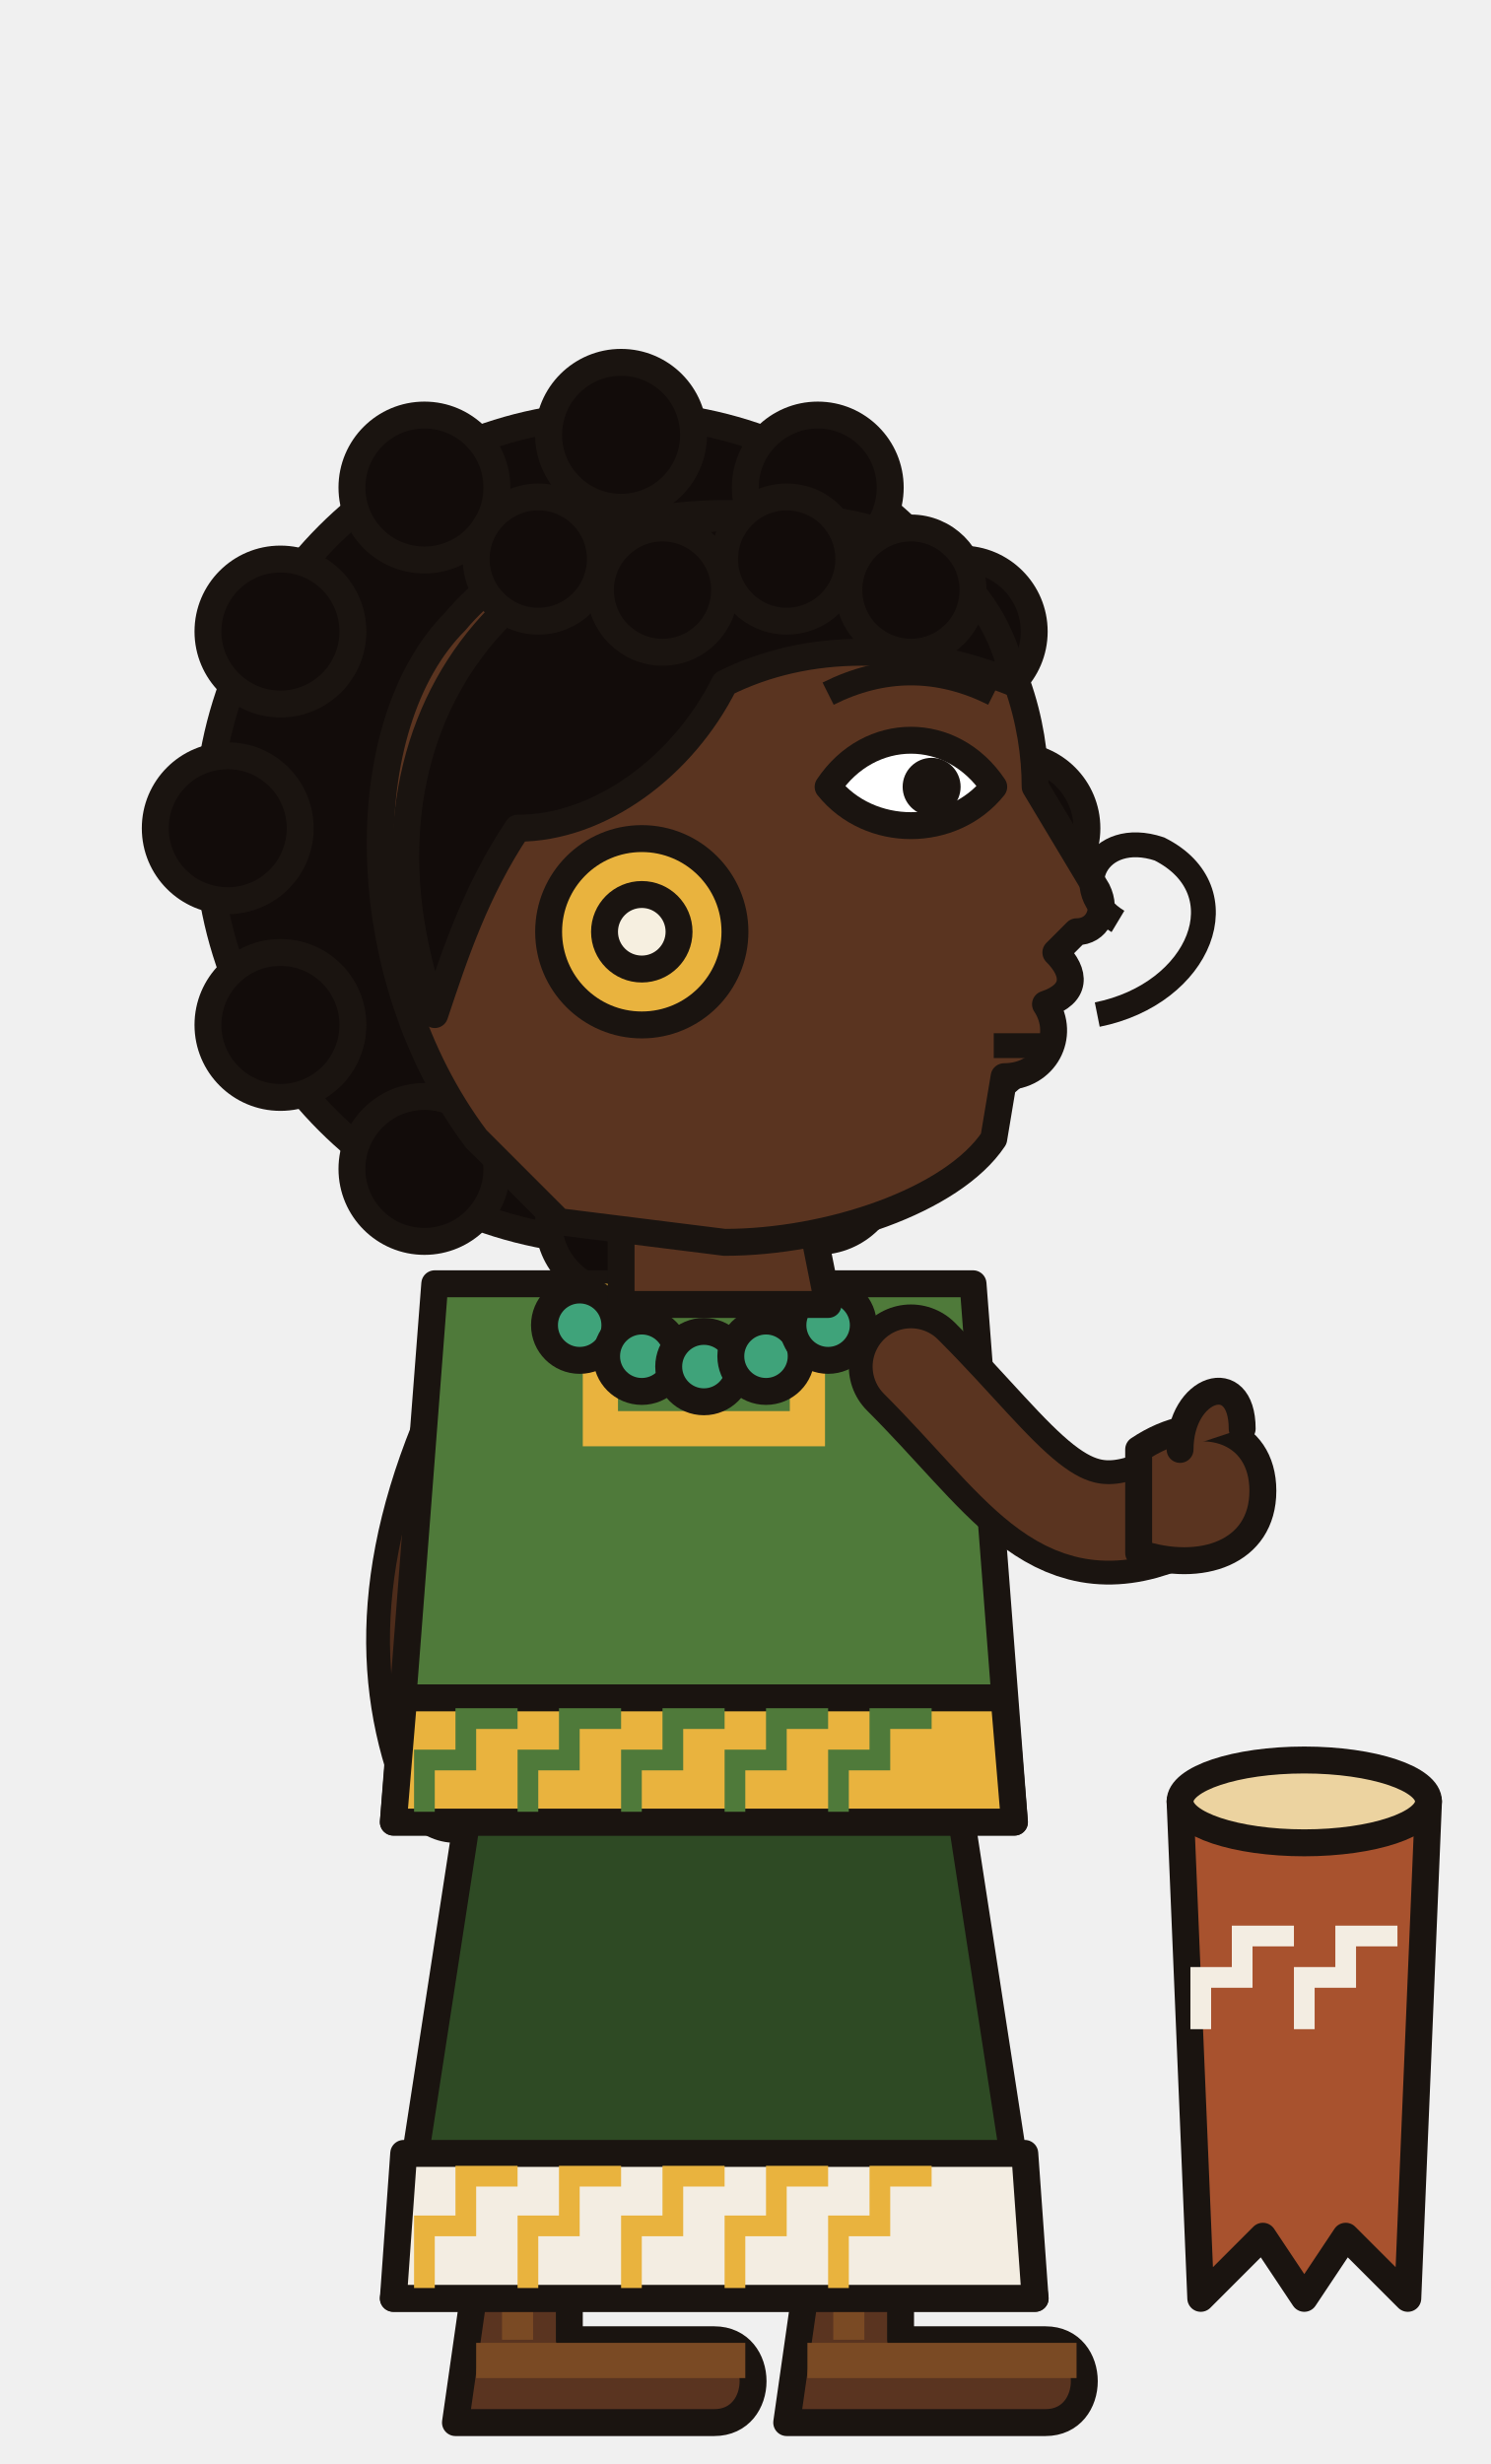
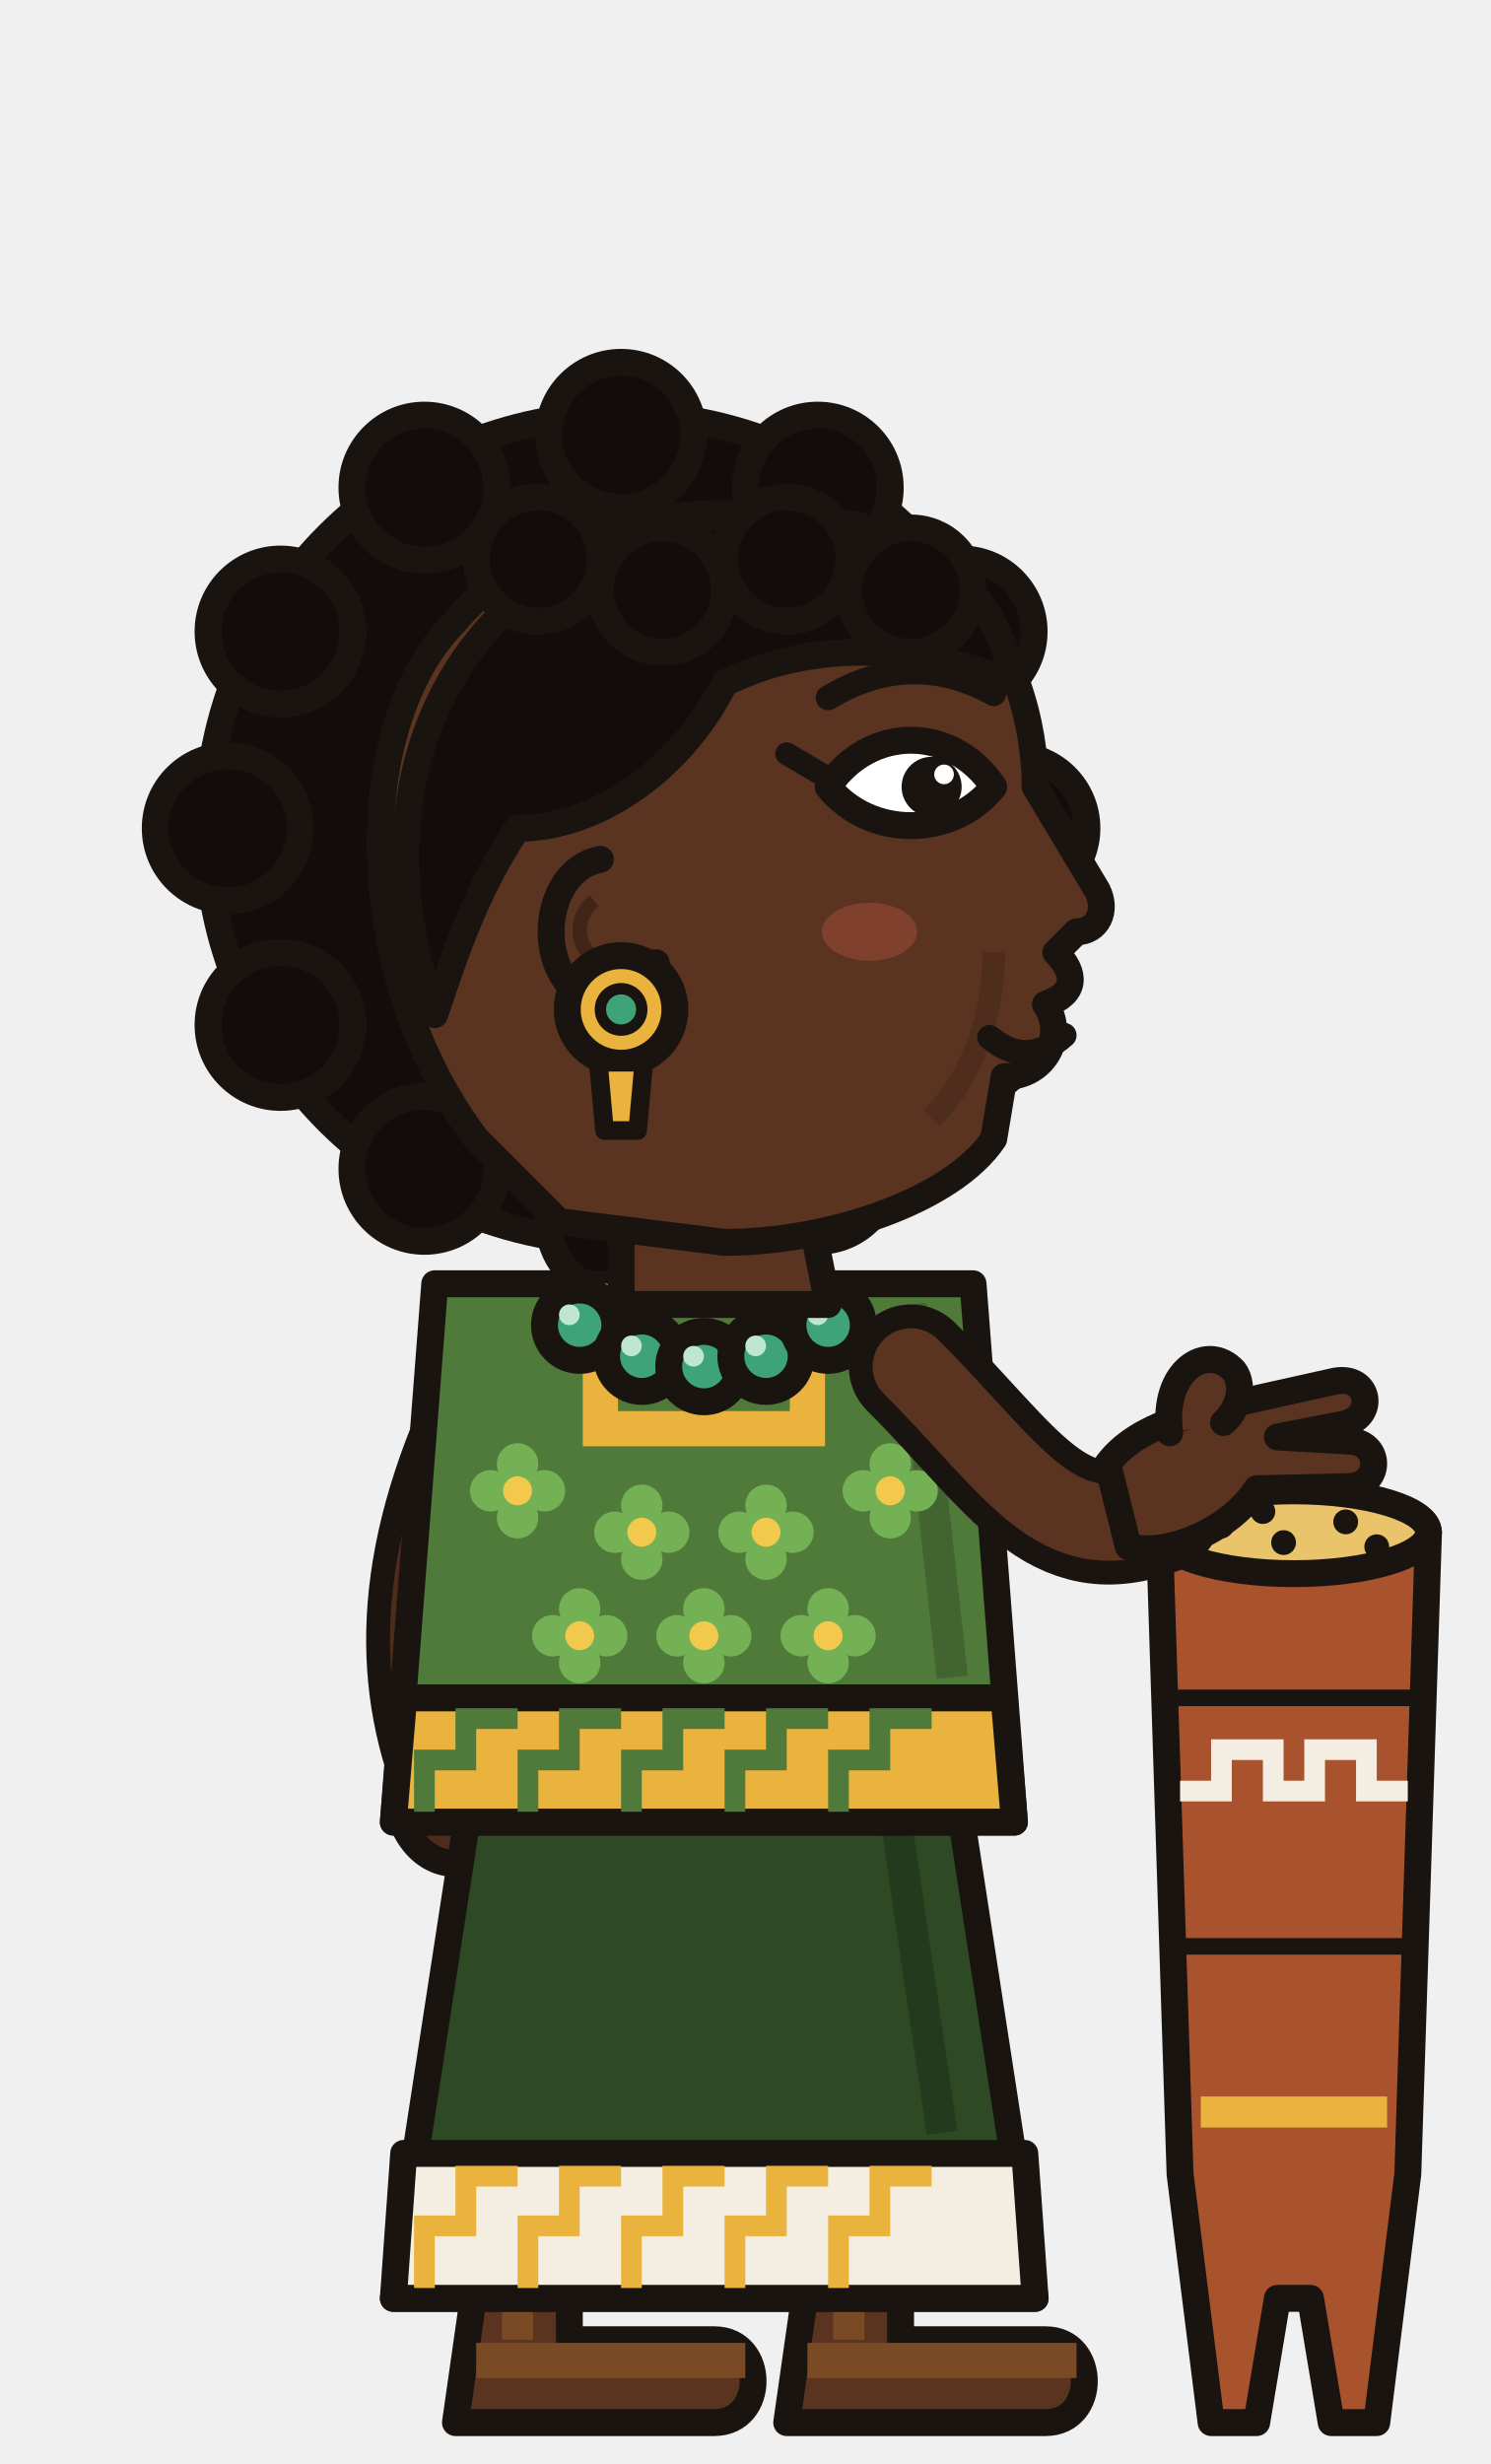
<svg xmlns="http://www.w3.org/2000/svg" class="fig fig--borgia" viewBox="-4 -38 144 238" role="img" aria-label="Naara">
  <circle cx="56" cy="42" r="40" fill="#120c0a" stroke="#1a1410" stroke-width="2.6" stroke-linejoin="round" stroke-linecap="round" />
-   <circle cx="94" cy="42" r="7" fill="#120c0a" stroke="#1a1410" stroke-width="2.6" stroke-linejoin="round" stroke-linecap="round" />
-   <circle cx="88.909" cy="61" r="7" fill="#120c0a" stroke="#1a1410" stroke-width="2.6" stroke-linejoin="round" stroke-linecap="round" />
-   <circle cx="75" cy="74.909" r="7" fill="#120c0a" stroke="#1a1410" stroke-width="2.6" stroke-linejoin="round" stroke-linecap="round" />
-   <circle cx="56" cy="80" r="7" fill="#120c0a" stroke="#1a1410" stroke-width="2.6" stroke-linejoin="round" stroke-linecap="round" />
-   <circle cx="37" cy="74.909" r="7" fill="#120c0a" stroke="#1a1410" stroke-width="2.6" stroke-linejoin="round" stroke-linecap="round" />
-   <circle cx="23.091" cy="61" r="7" fill="#120c0a" stroke="#1a1410" stroke-width="2.6" stroke-linejoin="round" stroke-linecap="round" />
-   <circle cx="18" cy="42" r="7" fill="#120c0a" stroke="#1a1410" stroke-width="2.6" stroke-linejoin="round" stroke-linecap="round" />
-   <circle cx="23.091" cy="23" r="7" fill="#120c0a" stroke="#1a1410" stroke-width="2.6" stroke-linejoin="round" stroke-linecap="round" />
-   <circle cx="37" cy="9.091" r="7" fill="#120c0a" stroke="#1a1410" stroke-width="2.6" stroke-linejoin="round" stroke-linecap="round" />
-   <circle cx="56" cy="4" r="7" fill="#120c0a" stroke="#1a1410" stroke-width="2.6" stroke-linejoin="round" stroke-linecap="round" />
-   <circle cx="75" cy="9.091" r="7" fill="#120c0a" stroke="#1a1410" stroke-width="2.6" stroke-linejoin="round" stroke-linecap="round" />
-   <circle cx="88.909" cy="23" r="7" fill="#120c0a" stroke="#1a1410" stroke-width="2.6" stroke-linejoin="round" stroke-linecap="round" />
+   <circle cx="94.0" cy="42.0" r="7" fill="#120c0a" stroke="#1a1410" stroke-width="2.6" stroke-linejoin="round" stroke-linecap="round" />
+   <circle cx="88.9" cy="61.0" r="7" fill="#120c0a" stroke="#1a1410" stroke-width="2.6" stroke-linejoin="round" stroke-linecap="round" />
+   <circle cx="75.0" cy="74.9" r="7" fill="#120c0a" stroke="#1a1410" stroke-width="2.6" stroke-linejoin="round" stroke-linecap="round" />
+   <circle cx="56.0" cy="80.0" r="7" fill="#120c0a" stroke="#1a1410" stroke-width="2.6" stroke-linejoin="round" stroke-linecap="round" />
+   <circle cx="37.0" cy="74.9" r="7" fill="#120c0a" stroke="#1a1410" stroke-width="2.6" stroke-linejoin="round" stroke-linecap="round" />
+   <circle cx="23.1" cy="61.0" r="7" fill="#120c0a" stroke="#1a1410" stroke-width="2.6" stroke-linejoin="round" stroke-linecap="round" />
+   <circle cx="18.0" cy="42.0" r="7" fill="#120c0a" stroke="#1a1410" stroke-width="2.6" stroke-linejoin="round" stroke-linecap="round" />
+   <circle cx="23.1" cy="23.0" r="7" fill="#120c0a" stroke="#1a1410" stroke-width="2.6" stroke-linejoin="round" stroke-linecap="round" />
+   <circle cx="37.0" cy="9.1" r="7" fill="#120c0a" stroke="#1a1410" stroke-width="2.6" stroke-linejoin="round" stroke-linecap="round" />
+   <circle cx="56.0" cy="4.0" r="7" fill="#120c0a" stroke="#1a1410" stroke-width="2.6" stroke-linejoin="round" stroke-linecap="round" />
+   <circle cx="75.0" cy="9.1" r="7" fill="#120c0a" stroke="#1a1410" stroke-width="2.6" stroke-linejoin="round" stroke-linecap="round" />
+   <circle cx="88.9" cy="23.0" r="7" fill="#120c0a" stroke="#1a1410" stroke-width="2.6" stroke-linejoin="round" stroke-linecap="round" />
  <path d="M44 96 C 36 112 36 124 40 134" fill="none" stroke="#1a1410" stroke-width="12" stroke-linecap="round" />
  <path d="M44 96 C 36 112 36 124 40 134" fill="none" stroke="#4d2c1b" stroke-width="7.4" stroke-linecap="round" />
+   <path d="M34.5 133 C 36 128.5 44 128.5 45.6 133 C 46.6 138 43.6 142 40 142 C 36.4 142 33.6 138 34.5 133Z" fill="#4d2c1b" stroke="#1a1410" stroke-width="2.6" stroke-linejoin="round" stroke-linecap="round" />
  <path d="M42 182 h9 v6 h14 c 5 0 5 8 0 8 h-25Z" fill="#5a3420" stroke="#1a1410" stroke-width="2.6" stroke-linejoin="round" stroke-linecap="round" />
  <path d="M42 190 H68" stroke="#7a4a24" stroke-width="3.4" />
  <path d="M46 182 v6" stroke="#7a4a24" stroke-width="3" />
  <path d="M74 182 h9 v6 h14 c 5 0 5 8 0 8 h-25Z" fill="#5a3420" stroke="#1a1410" stroke-width="2.6" stroke-linejoin="round" stroke-linecap="round" />
  <path d="M74 190 H100" stroke="#7a4a24" stroke-width="3.4" />
  <path d="M78 182 v6" stroke="#7a4a24" stroke-width="3" />
  <path d="M42 132 H88 L96 184 H34Z" fill="#2e4a24" stroke="#1a1410" stroke-width="2.6" stroke-linejoin="round" stroke-linecap="round" />
+   <path d="M82 134 L87 168" stroke="#243a1c" stroke-width="3" />
  <path d="M35 170 H95 L96 184 H34Z" fill="#f3ede2" stroke="#1a1410" stroke-width="2.6" stroke-linejoin="round" stroke-linecap="round" />
  <path d="M37 183 v-6 h4 v-4.8 h5M47 183 v-6 h4 v-4.8 h5M57 183 v-6 h4 v-4.8 h5M67 183 v-6 h4 v-4.8 h5M77 183 v-6 h4 v-4.8 h5" fill="none" stroke="#e9b33e" stroke-width="2" />
  <path d="M38 86 H90 L94 138 H34Z" fill="#4f7a3a" stroke="#1a1410" stroke-width="2.6" stroke-linejoin="round" stroke-linecap="round" />
+   <path d="M84 88 L88 124" stroke="#416430" stroke-width="3" />
  <path d="M54 86 V100 H74 V86" fill="none" stroke="#e9b33e" stroke-width="3.4" />
  <path d="M35 126 H93 L94 138 H34Z" fill="#e9b33e" stroke="#1a1410" stroke-width="2.6" stroke-linejoin="round" stroke-linecap="round" />
  <path d="M37 137 v-5 h4 v-4 h5M47 137 v-5 h4 v-4 h5M57 137 v-5 h4 v-4 h5M67 137 v-5 h4 v-4 h5M77 137 v-5 h4 v-4 h5" fill="none" stroke="#4f7a3a" stroke-width="2" />
+   <g transform="translate(46 106)">
+     <circle cx="0" cy="-2.6" r="2" transform="rotate(0)" fill="#73b154" />
+     <circle cx="0" cy="-2.6" r="2" transform="rotate(90)" fill="#73b154" />
+     <circle cx="0" cy="-2.6" r="2" transform="rotate(180)" fill="#73b154" />
+     <circle cx="0" cy="-2.6" r="2" transform="rotate(270)" fill="#73b154" />
+     <circle r="1.4" fill="#f2c94c" />
+   </g>
+   <g transform="translate(58 110)">
+     <circle cx="0" cy="-2.6" r="2" transform="rotate(0)" fill="#73b154" />
+     <circle cx="0" cy="-2.6" r="2" transform="rotate(90)" fill="#73b154" />
+     <circle cx="0" cy="-2.6" r="2" transform="rotate(180)" fill="#73b154" />
+     <circle cx="0" cy="-2.6" r="2" transform="rotate(270)" fill="#73b154" />
+     <circle r="1.4" fill="#f2c94c" />
+   </g>
+   <g transform="translate(70 110)">
+     <circle cx="0" cy="-2.6" r="2" transform="rotate(0)" fill="#73b154" />
+     <circle cx="0" cy="-2.6" r="2" transform="rotate(90)" fill="#73b154" />
+     <circle cx="0" cy="-2.6" r="2" transform="rotate(180)" fill="#73b154" />
+     <circle cx="0" cy="-2.6" r="2" transform="rotate(270)" fill="#73b154" />
+     <circle r="1.4" fill="#f2c94c" />
+   </g>
+   <g transform="translate(82 106)">
+     <circle cx="0" cy="-2.6" r="2" transform="rotate(0)" fill="#73b154" />
+     <circle cx="0" cy="-2.6" r="2" transform="rotate(90)" fill="#73b154" />
+     <circle cx="0" cy="-2.6" r="2" transform="rotate(180)" fill="#73b154" />
+     <circle cx="0" cy="-2.6" r="2" transform="rotate(270)" fill="#73b154" />
+     <circle r="1.4" fill="#f2c94c" />
+   </g>
+   <g transform="translate(52 120)">
+     <circle cx="0" cy="-2.6" r="2" transform="rotate(0)" fill="#73b154" />
+     <circle cx="0" cy="-2.6" r="2" transform="rotate(90)" fill="#73b154" />
+     <circle cx="0" cy="-2.6" r="2" transform="rotate(180)" fill="#73b154" />
+     <circle cx="0" cy="-2.6" r="2" transform="rotate(270)" fill="#73b154" />
+     <circle r="1.4" fill="#f2c94c" />
+   </g>
+   <g transform="translate(64 120)">
+     <circle cx="0" cy="-2.6" r="2" transform="rotate(0)" fill="#73b154" />
+     <circle cx="0" cy="-2.6" r="2" transform="rotate(90)" fill="#73b154" />
+     <circle cx="0" cy="-2.6" r="2" transform="rotate(180)" fill="#73b154" />
+     <circle cx="0" cy="-2.6" r="2" transform="rotate(270)" fill="#73b154" />
+     <circle r="1.4" fill="#f2c94c" />
+   </g>
+   <g transform="translate(76 120)">
+     <circle cx="0" cy="-2.6" r="2" transform="rotate(0)" fill="#73b154" />
+     <circle cx="0" cy="-2.6" r="2" transform="rotate(90)" fill="#73b154" />
+     <circle cx="0" cy="-2.6" r="2" transform="rotate(180)" fill="#73b154" />
+     <circle cx="0" cy="-2.6" r="2" transform="rotate(270)" fill="#73b154" />
+     <circle r="1.4" fill="#f2c94c" />
+   </g>
  <circle cx="52" cy="90" r="3.4" fill="#3fa37a" stroke="#1a1410" stroke-width="2.6" stroke-linejoin="round" stroke-linecap="round" />
+   <circle cx="51" cy="89" r="1" fill="#bfe6cf" />
  <circle cx="58" cy="93" r="3.4" fill="#3fa37a" stroke="#1a1410" stroke-width="2.6" stroke-linejoin="round" stroke-linecap="round" />
+   <circle cx="57" cy="92" r="1" fill="#bfe6cf" />
  <circle cx="64" cy="94" r="3.4" fill="#3fa37a" stroke="#1a1410" stroke-width="2.6" stroke-linejoin="round" stroke-linecap="round" />
+   <circle cx="63" cy="93" r="1" fill="#bfe6cf" />
  <circle cx="70" cy="93" r="3.4" fill="#3fa37a" stroke="#1a1410" stroke-width="2.6" stroke-linejoin="round" stroke-linecap="round" />
+   <circle cx="69" cy="92" r="1" fill="#bfe6cf" />
  <circle cx="76" cy="90" r="3.4" fill="#3fa37a" stroke="#1a1410" stroke-width="2.6" stroke-linejoin="round" stroke-linecap="round" />
+   <circle cx="75" cy="89" r="1" fill="#bfe6cf" />
  <path d="M56 76 L56 88 L76 88 L74 78" fill="#5a3420" stroke="#1a1410" stroke-width="2.6" stroke-linejoin="round" stroke-linecap="round" />
  <path d="M42 72 C 30 56 30 32 40 22 C 50 10 74 8 88 18 C 94 24 96 32 96 38 L102 48 C 103 50 102 52 100 52 L98 54 C 100 56 100 58 97 59 C 99 62 97 66 93 66 L92 72 C 88 78 76 82 66 82 L50 80Z" fill="#5a3420" stroke="#1a1410" stroke-width="2.6" stroke-linejoin="round" stroke-linecap="round" />
+   <path d="M86 70 C 90 66 92 60 92 54" stroke="#4a2b1a" stroke-width="2.2" fill="none" opacity=".7" />
  <path d="M76 38 C 80 32 88 32 92 38 C 88 43 80 43 76 38Z" fill="#fff" stroke="#1a1410" stroke-width="2.6" stroke-linejoin="round" stroke-linecap="round" />
-   <circle cx="86" cy="38" r="2.8" fill="#1a1410" />
-   <path d="M76 29 Q84 25 92 29" stroke="#1a1410" stroke-width="2.4" fill="none" />
-   <path d="M92 63 h6" stroke="#1a1410" stroke-width="2.4" />
-   <circle cx="58" cy="52" r="9" fill="#e9b33e" stroke="#1a1410" stroke-width="2.6" stroke-linejoin="round" stroke-linecap="round" />
-   <circle cx="58" cy="52" r="3.6" fill="#f6efe0" stroke="#1a1410" stroke-width="2.6" stroke-linejoin="round" stroke-linecap="round" />
+   <circle cx="86" cy="38" r="2.9" fill="#1a1410" />
+   <circle cx="87.2" cy="36.8" r=".95" fill="#fff" />
+   <path d="M76.4 37.4 l-4.4 -2.6" stroke="#1a1410" stroke-width="2.2" stroke-linecap="round" />
+   <path d="M76 29.4 Q84 24.6 92 29" stroke="#1a1410" stroke-width="2.4" fill="none" stroke-linecap="round" />
+   <path d="M91.6 62.2 q3.6 3 7.2 -.2" stroke="#1a1410" stroke-width="2.4" fill="none" stroke-linecap="round" />
+   <ellipse cx="80" cy="52" rx="4.6" ry="2.8" fill="#e0624e" opacity=".28" />
+   <path d="M54 45 C 48.6 46 47.6 55 52 58 C 55 60 59 58.6 59.4 55" fill="#5a3420" stroke="#1a1410" stroke-width="2.6" stroke-linejoin="round" stroke-linecap="round" />
+   <path d="M53.4 49 C 51.4 50.6 51.6 53.6 53.6 54.6" fill="none" stroke="#412517" stroke-width="1.4" />
+   <circle cx="56" cy="59.5" r="5.2" fill="#e9b33e" stroke="#1a1410" stroke-width="2.6" stroke-linejoin="round" stroke-linecap="round" />
+   <circle cx="56" cy="59.5" r="2" fill="#3fa37a" stroke="#1a1410" stroke-width="1.1" />
+   <path d="M53.8 64.6 h4.4 l-.6 6.6 h-3.2Z" fill="#e9b33e" stroke="#1a1410" stroke-width="1.8" stroke-linejoin="round" />
  <path d="M38 60 C 28 32 46 10 72 12 C 84 12 92 18 94 28 C 84 24 74 24 66 28 C 62 36 54 42 46 42 C 42 48 40 54 38 60Z" fill="#120c0a" stroke="#1a1410" stroke-width="2.6" stroke-linejoin="round" stroke-linecap="round" />
  <circle cx="48" cy="16" r="6" fill="#120c0a" stroke="#1a1410" stroke-width="2.6" stroke-linejoin="round" stroke-linecap="round" />
  <circle cx="60" cy="19" r="6" fill="#120c0a" stroke="#1a1410" stroke-width="2.6" stroke-linejoin="round" stroke-linecap="round" />
  <circle cx="72" cy="16" r="6" fill="#120c0a" stroke="#1a1410" stroke-width="2.6" stroke-linejoin="round" stroke-linecap="round" />
  <circle cx="84" cy="19" r="6" fill="#120c0a" stroke="#1a1410" stroke-width="2.6" stroke-linejoin="round" stroke-linecap="round" />
+   <g transform="translate(121 110)">
+     <path d="M-13 0 H13 L11 62 L8 86 H3.6 L1.6 74 H-1.6 L-3.6 86 H-8 L-11 62Z" fill="#a8522e" stroke="#1a1410" stroke-width="2.6" stroke-linejoin="round" stroke-linecap="round" />
+     <path d="M-12.6 16 H12.6 M-11.6 40 H11.6" stroke="#1a1410" stroke-width="1.6" />
+     <path d="M-11 25 h4 v-4 h5 v4 h4 v-4 h5 v4 h4" fill="none" stroke="#f3ede2" stroke-width="2" />
+     <path d="M-9 56 h18" stroke="#e9b33e" stroke-width="3" />
+     <ellipse rx="13" ry="4" fill="#e9c46a" stroke="#1a1410" stroke-width="2.6" stroke-linejoin="round" stroke-linecap="round" />
+     <circle cx="-7" cy="-0.6" r="1.2" fill="#1a1410" />
+     <circle cx="-1" cy="1" r="1.2" fill="#1a1410" />
+     <circle cx="5" cy="-1" r="1.2" fill="#1a1410" />
+     <circle cx="8" cy="1.4" r="1.2" fill="#1a1410" />
+     <circle cx="-3" cy="-2" r="1.2" fill="#1a1410" />
+   </g>
  <path d="M84 94 C 94 104 98 112 108 108" fill="none" stroke="#1a1410" stroke-width="12" stroke-linecap="round" />
  <path d="M84 94 C 94 104 98 112 108 108" fill="none" stroke="#5a3420" stroke-width="7.4" stroke-linecap="round" />
-   <path d="M106 102 C 112 98 118 100 118 106 C 118 112 112 114 106 112 Z" fill="#5a3420" stroke="#1a1410" stroke-width="2.6" stroke-linejoin="round" stroke-linecap="round" />
-   <path d="M110 102 C 110 96 116 94 116 100" fill="#5a3420" stroke="#1a1410" stroke-width="2.6" stroke-linejoin="round" stroke-linecap="round" />
-   <g transform="translate(122 164)">
-     <path d="M-12 -28 H12 L10 20 L4 14 L0 20 L-4 14 L-10 20Z" fill="#a8522e" stroke="#1a1410" stroke-width="2.6" stroke-linejoin="round" stroke-linecap="round" />
-     <ellipse cy="-28" rx="12" ry="4" fill="#ecd3a0" stroke="#1a1410" stroke-width="2.6" stroke-linejoin="round" stroke-linecap="round" />
-     <path d="M-10 -6 v-5 h4 v-4 h5M0 -6 v-5 h4 v-4 h5" fill="none" stroke="#f3ede2" stroke-width="2" />
-   </g>
-   <path d="M102 60 c 10 -2 14 -12 6 -16 c -6 -2 -9 4 -4 7" fill="none" stroke="#1a1410" stroke-width="2.4" />
+   <path d="M103 103.4 C 106 99.4 112 98.4 116 97.4 L125 95.4 C 128.4 94.8 129 99 125.6 99.6 L119.4 100.8 L126.4 101.2 C 129.6 101.4 129.4 105.6 126.2 105.6 L117.4 105.8 C 115 109.6 109 112.4 105 111.4 Z" fill="#5a3420" stroke="#1a1410" stroke-width="2.6" stroke-linejoin="round" stroke-linecap="round" />
+   <path d="M109 100.4 C 108.2 94.4 112.6 91.6 115.2 94.4 C 116.4 96 115.4 98.4 114.2 99.4" fill="#5a3420" stroke="#1a1410" stroke-width="2.6" stroke-linejoin="round" stroke-linecap="round" />
</svg>
